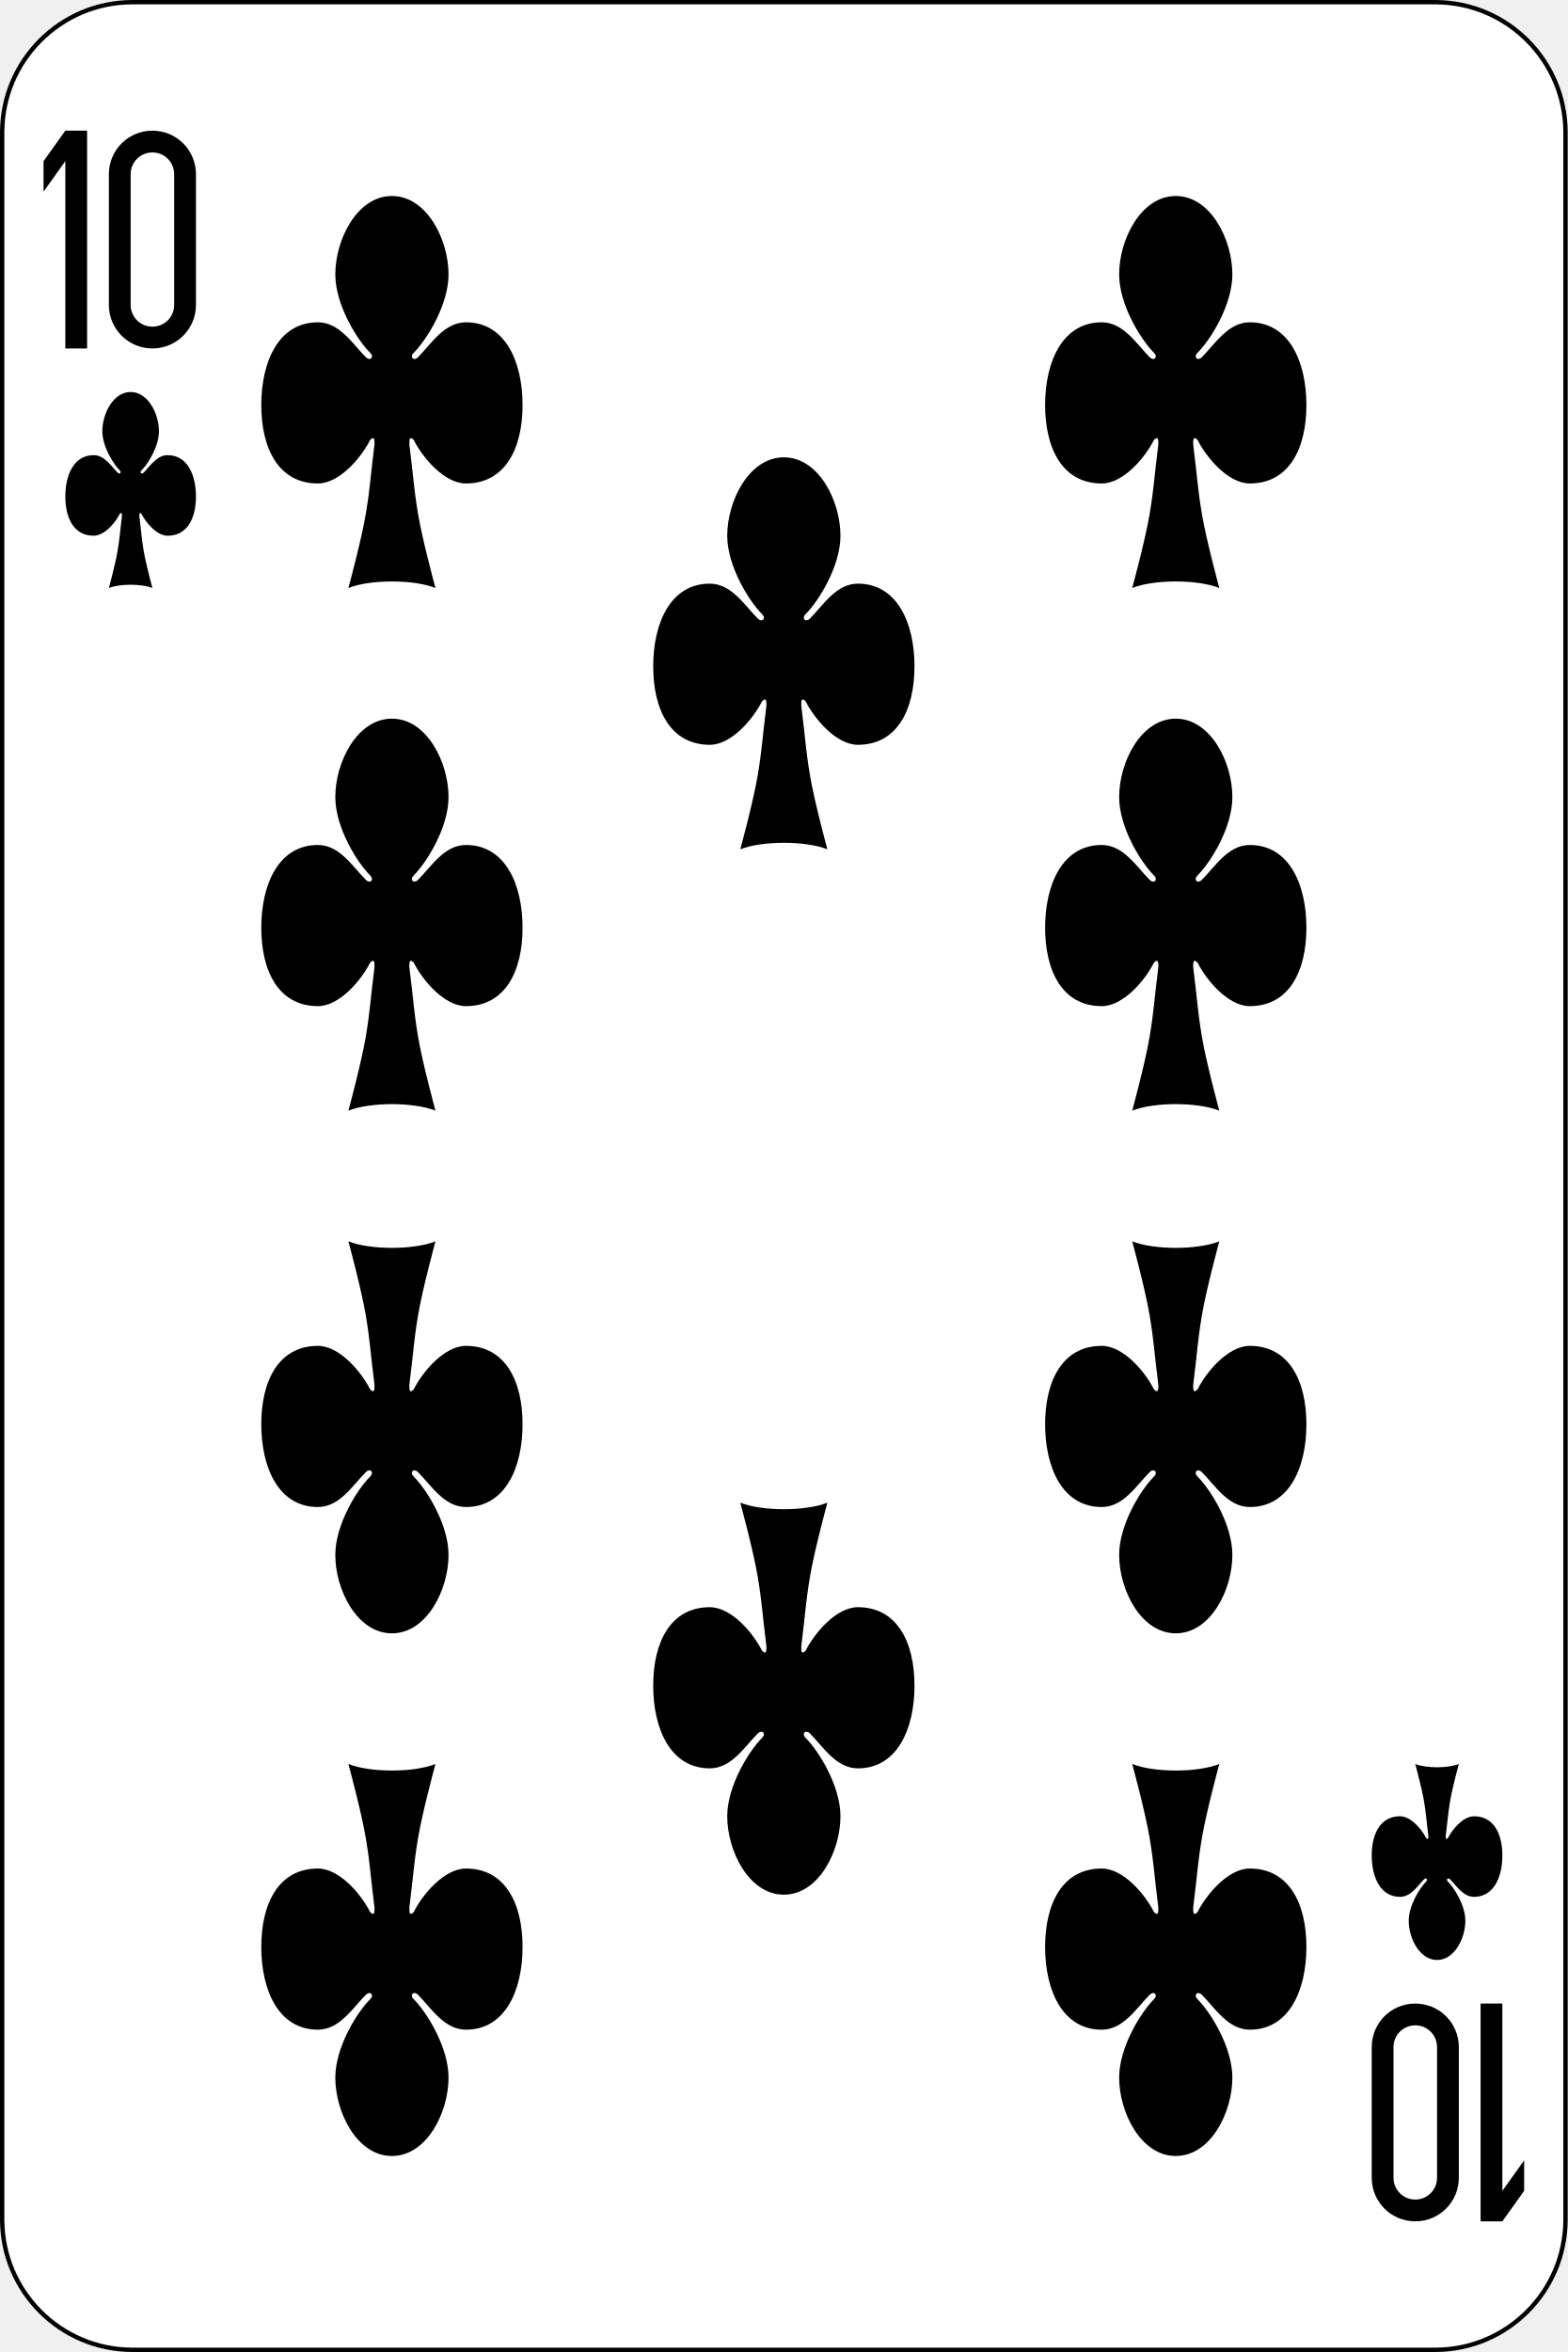
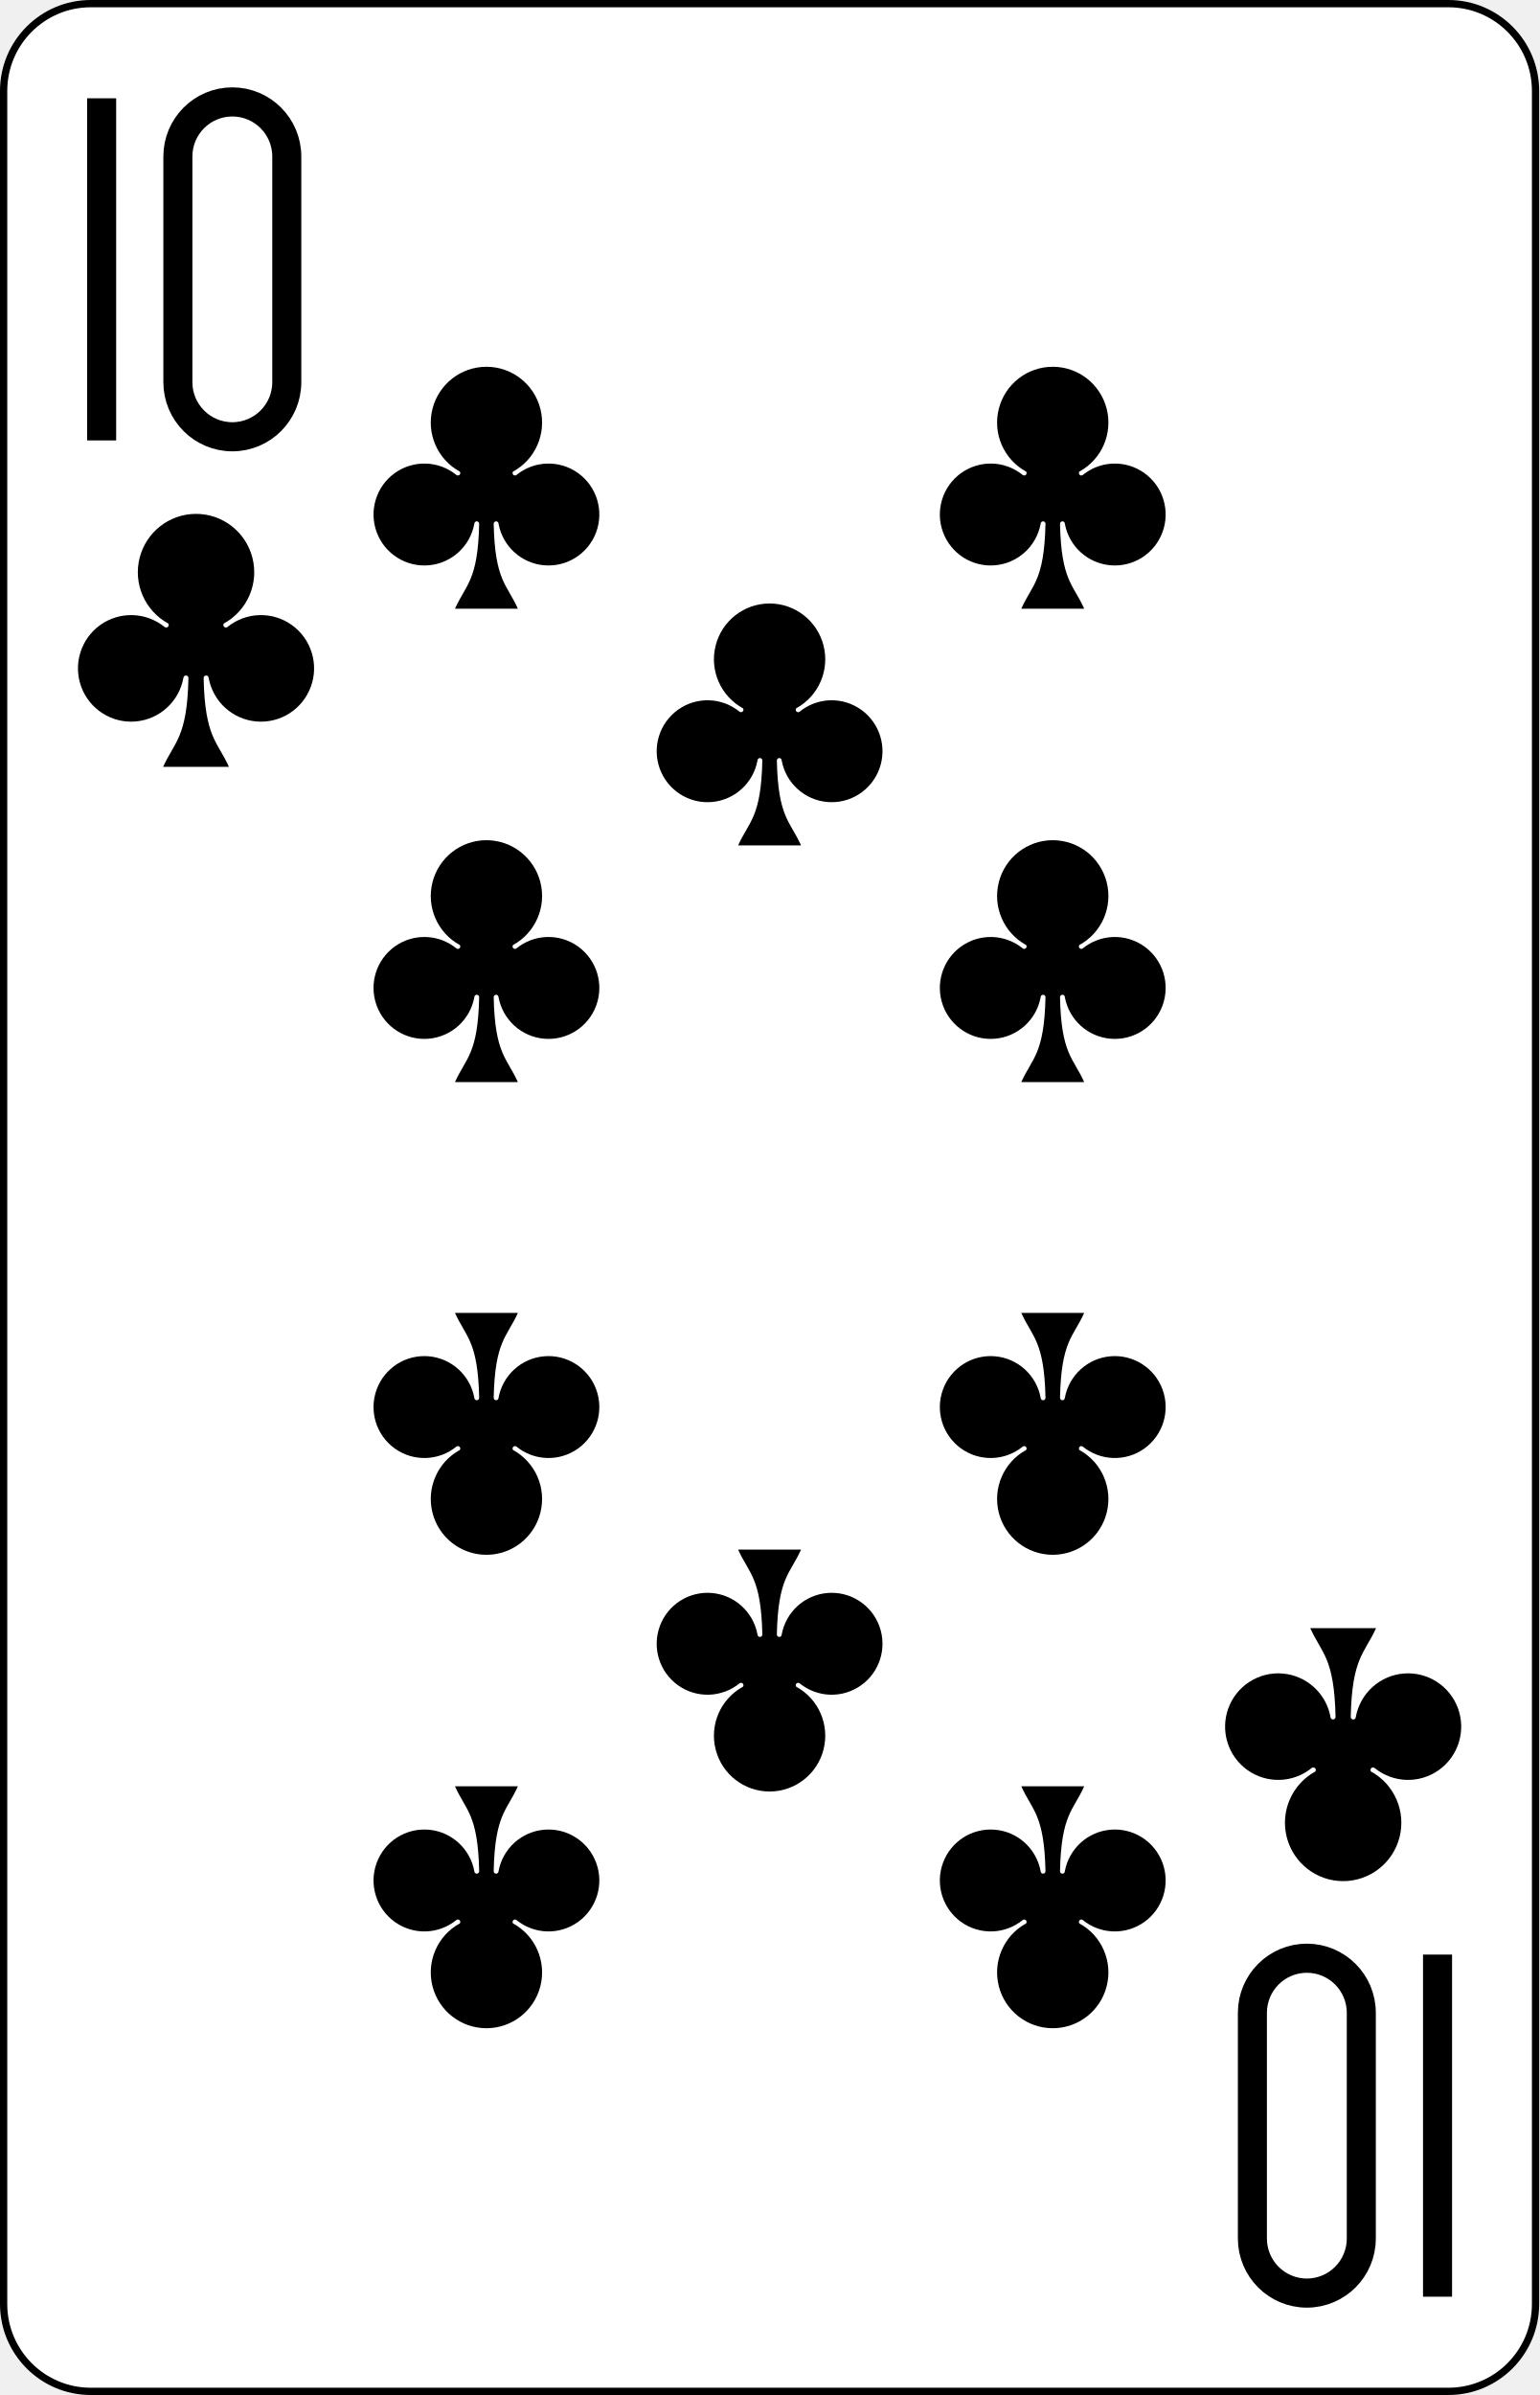
- <svg xmlns="http://www.w3.org/2000/svg" version="1.1" width="360" height="540" id="svg20298">
-   <defs id="defs20300">
-     </defs>
-   <g transform="translate(-151.4286,-248.0893)" id="layer1">
-     <g transform="translate(151.4286,-264.2729)" id="g3106">
-       <rect width="359" height="539" rx="29.944" ry="29.944" x="0.5" y="512.862" id="rect6472" style="fill:#ffffff;stroke:#000000;stroke-width:1" />
-       <g transform="translate(5,22.36218)" id="g3076" style="fill:#000000;fill-opacity:1">
-         <path d="m 10,80 -5,7 0,7 5,-7 0,43 5,0 0,-50 -5,0 z" transform="translate(0,440)" id="rect3156-5-0" style="fill:#000000;fill-opacity:1;stroke:none" />
-         <path d="m 30,520 c -5.54,0 -10,4.46 -10,10 l 0,30 c 0,5.54 4.46,10 10,10 5.54,0 10,-4.46 10,-10 l 0,-30 c 0,-5.54 -4.46,-10 -10,-10 z m 0,5 c 2.77,0 5,2.23 5,5 l 0,30 c 0,2.77 -2.23,5 -5,5 -2.77,0 -5,-2.23 -5,-5 l 0,-30 c 0,-2.77 2.23,-5 5,-5 z" id="rect3158-7-9" style="fill:#000000;fill-opacity:1;stroke:none" />
-       </g>
-       <g transform="matrix(-1,0,0,-1,355,1542.362)" id="g3076-0" style="fill:#000000;fill-opacity:1">
-         <path d="m 10,80 -5,7 0,7 5,-7 0,43 5,0 0,-50 -5,0 z" transform="translate(0,440)" id="rect3156-5-0-9" style="fill:#000000;fill-opacity:1;stroke:none" />
-         <path d="m 30,520 c -5.54,0 -10,4.46 -10,10 l 0,30 c 0,5.54 4.46,10 10,10 5.54,0 10,-4.46 10,-10 l 0,-30 c 0,-5.54 -4.46,-10 -10,-10 z m 0,5 c 2.77,0 5,2.23 5,5 l 0,30 c 0,2.77 -2.23,5 -5,5 -2.77,0 -5,-2.23 -5,-5 l 0,-30 c 0,-2.77 2.23,-5 5,-5 z" id="rect3158-7-9-4" style="fill:#000000;fill-opacity:1;stroke:none" />
-       </g>
-       <path d="m 32.5,630.362 c 1,2 3.5,5 6,5 4.5,0 6.5,-4 6.5,-9 0,-5 -2,-9.5 -6.5,-9.5 -2.5,0 -4,2.5 -5.5,4 -0.5,0.5 -1,0 -0.5,-0.5 1.5,-1.5 4,-5.5 4,-9 0,-4 -2.5,-9 -6.5,-9 -4,0 -6.5,5 -6.5,9 0,3.5 2.5,7.5 4,9 0.5,0.5 0,1 -0.5,0.5 -1.5,-1.5 -3,-4 -5.5,-4 -4.5,0 -6.5,4.5 -6.5,9.5 0,5 2,9 6.5,9 2.5,0 5,-3 6,-5 0.5,-0.5 0.5,0 0.5,0.5 -0.5,4 -0.5,5 -1,8 -0.5,3 -2,8.5 -2,8.5 2.5,-1 7.5,-1 10,0 0,0 -1.5,-5.5 -2,-8.5 -0.5,-3 -0.5,-4 -1,-8 0,-0.5 0,-1 0.5,-0.5 z" id="path3037-1" style="fill:#000000;fill-opacity:1;stroke:none" />
-       <path d="m 332.5,934.362 c 1,-2 3.5,-5 6,-5 4.5,0 6.5,4 6.5,9 0,5 -2,9.5 -6.5,9.5 -2.5,0 -4,-2.5 -5.5,-4 -0.5,-0.5 -1,0 -0.5,0.5 1.5,1.5 4,5.5 4,9 0,4 -2.5,9 -6.5,9 -4,0 -6.5,-5 -6.5,-9 0,-3.5 2.5,-7.5 4,-9 0.5,-0.5 0,-1 -0.5,-0.5 -1.5,1.5 -3,4 -5.5,4 -4.5,0 -6.5,-4.5 -6.5,-9.5 0,-5 2,-9 6.5,-9 2.5,0 5,3 6,5 0.5,0.5 0.5,0 0.5,-0.5 -0.5,-4 -0.5,-5 -1,-8 -0.5,-3 -2,-8.5 -2,-8.5 2.5,1 7.5,1 10,0 0,0 -1.5,5.5 -2,8.5 -0.5,3 -0.5,4 -1,8 0,0.5 0,1 0.5,0.5 z" id="path3037-1-1" style="fill:#000000;fill-opacity:1;stroke:none" />
-       <path d="m 95,613.362 c 2,4 7,10 12,10 9,0 13,-8 13,-18 0,-10 -4,-19 -13,-19 -5,0 -8,5 -11,8 -1,1 -2,0 -1,-1 3,-3 8,-11 8,-18 0,-8 -5,-18 -13,-18 -8,0 -13,10 -13,18 0,7 5,15 8,18 1,1 0,2 -1,1 -3,-3 -6,-8 -11,-8 -9,0 -13,9 -13,19 0,10 4,18 13,18 5,0 10,-6 12,-10 1,-1 1,0 1,1 -1,8 -1,10 -2,16 -1,6 -4,17 -4,17 5,-2 15,-2 20,0 0,0 -3,-11 -4,-17 -1,-6 -1,-8 -2,-16 0,-1 0,-2 1,-1 z" id="path3037" style="fill:#000000;fill-opacity:1;stroke:none" />
-       <path d="m 275,613.362 c 2,4 7,10 12,10 9,0 13,-8 13,-18 0,-10 -4,-19 -13,-19 -5,0 -8,5 -11,8 -1,1 -2,0 -1,-1 3,-3 8,-11 8,-18 0,-8 -5,-18 -13,-18 -8,0 -13,10 -13,18 0,7 5,15 8,18 1,1 0,2 -1,1 -3,-3 -6,-8 -11,-8 -9,0 -13,9 -13,19 0,10 4,18 13,18 5,0 10,-6 12,-10 1,-1 1,0 1,1 -1,8 -1,10 -2,16 -1,6 -4,17 -4,17 5,-2 15,-2 20,0 0,0 -3,-11 -4,-17 -1,-6 -1,-8 -2,-16 0,-1 0,-2 1,-1 z" id="path3037-7" style="fill:#000000;fill-opacity:1;stroke:none" />
-       <path d="m 185,673.362 c 2,4 7,10 12,10 9,0 13,-8 13,-18 0,-10 -4,-19 -13,-19 -5,0 -8,5 -11,8 -1,1 -2,0 -1,-1 3,-3 8,-11 8,-18 0,-8 -5,-18 -13,-18 -8,0 -13,10 -13,18 0,7 5,15 8,18 1,1 0,2 -1,1 -3,-3 -6,-8 -11,-8 -9,0 -13,9 -13,19 0,10 4,18 13,18 5,0 10,-6 12,-10 1,-1 1,0 1,1 -1,8 -1,10 -2,16 -1,6 -4,17 -4,17 5,-2 15,-2 20,0 0,0 -3,-11 -4,-17 -1,-6 -1,-8 -2,-16 0,-1 0,-2 1,-1 z" id="path3037-4" style="fill:#000000;fill-opacity:1;stroke:none" />
-       <path d="m 95,733.362 c 2,4 7,10 12,10 9,0 13,-8 13,-18 0,-10 -4,-19 -13,-19 -5,0 -8,5 -11,8 -1,1 -2,0 -1,-1 3,-3 8,-11 8,-18 0,-8 -5,-18 -13,-18 -8,0 -13,10 -13,18 0,7 5,15 8,18 1,1 0,2 -1,1 -3,-3 -6,-8 -11,-8 -9,0 -13,9 -13,19 0,10 4,18 13,18 5,0 10,-6 12,-10 1,-1 1,0 1,1 -1,8 -1,10 -2,16 -1,6 -4,17 -4,17 5,-2 15,-2 20,0 0,0 -3,-11 -4,-17 -1,-6 -1,-8 -2,-16 0,-1 0,-2 1,-1 z" id="path3037-0" style="fill:#000000;fill-opacity:1;stroke:none" />
-       <path d="m 275,733.362 c 2,4 7,10 12,10 9,0 13,-8 13,-18 0,-10 -4,-19 -13,-19 -5,0 -8,5 -11,8 -1,1 -2,0 -1,-1 3,-3 8,-11 8,-18 0,-8 -5,-18 -13,-18 -8,0 -13,10 -13,18 0,7 5,15 8,18 1,1 0,2 -1,1 -3,-3 -6,-8 -11,-8 -9,0 -13,9 -13,19 0,10 4,18 13,18 5,0 10,-6 12,-10 1,-1 1,0 1,1 -1,8 -1,10 -2,16 -1,6 -4,17 -4,17 5,-2 15,-2 20,0 0,0 -3,-11 -4,-17 -1,-6 -1,-8 -2,-16 0,-1 0,-2 1,-1 z" id="path3037-9" style="fill:#000000;fill-opacity:1;stroke:none" />
-       <path d="m 95,831.362 c 2,-4 7,-10 12,-10 9,0 13,8 13,18 0,10 -4,19 -13,19 -5,0 -8,-5 -11,-8 -1,-1 -2,0 -1,1 3,3 8,11 8,18 0,8 -5,18 -13,18 -8,0 -13,-10 -13,-18 0,-7 5,-15 8,-18 1,-1 0,-2 -1,-1 -3,3 -6,8 -11,8 -9,0 -13,-9 -13,-19 0,-10 4,-18 13,-18 5,0 10,6 12,10 1,1 1,0 1,-1 -1,-8 -1,-10 -2,-16 -1,-6 -4,-17 -4,-17 5,2 15,2 20,0 0,0 -3,11 -4,17 -1,6 -1,8 -2,16 0,1 0,2 1,1 z" id="path3037-488" style="fill:#000000;fill-opacity:1;stroke:none" />
-       <path d="m 275,831.362 c 2,-4 7,-10 12,-10 9,0 13,8 13,18 0,10 -4,19 -13,19 -5,0 -8,-5 -11,-8 -1,-1 -2,0 -1,1 3,3 8,11 8,18 0,8 -5,18 -13,18 -8,0 -13,-10 -13,-18 0,-7 5,-15 8,-18 1,-1 0,-2 -1,-1 -3,3 -6,8 -11,8 -9,0 -13,-9 -13,-19 0,-10 4,-18 13,-18 5,0 10,6 12,10 1,1 1,0 1,-1 -1,-8 -1,-10 -2,-16 -1,-6 -4,-17 -4,-17 5,2 15,2 20,0 0,0 -3,11 -4,17 -1,6 -1,8 -2,16 0,1 0,2 1,1 z" id="path3037-2" style="fill:#000000;fill-opacity:1;stroke:none" />
-       <path d="m 185,891.362 c 2,-4 7,-10 12,-10 9,0 13,8 13,18 0,10 -4,19 -13,19 -5,0 -8,-5 -11,-8 -1,-1 -2,0 -1,1 3,3 8,11 8,18 0,8 -5,18 -13,18 -8,0 -13,-10 -13,-18 0,-7 5,-15 8,-18 1,-1 0,-2 -1,-1 -3,3 -6,8 -11,8 -9,0 -13,-9 -13,-19 0,-10 4,-18 13,-18 5,0 10,6 12,10 1,1 1,0 1,-1 -1,-8 -1,-10 -2,-16 -1,-6 -4,-17 -4,-17 5,2 15,2 20,0 0,0 -3,11 -4,17 -1,6 -1,8 -2,16 0,1 0,2 1,1 z" id="path3037-45" style="fill:#000000;fill-opacity:1;stroke:none" />
-       <path d="m 95,951.362 c 2,-4 7,-10 12,-10 9,0 13,8 13,18 0,10 -4,19 -13,19 -5,0 -8,-5 -11,-8 -1,-1 -2,0 -1,1 3,3 8,11 8,18 0,8 -5,18 -13,18 -8,0 -13,-10 -13,-18 0,-7 5,-15 8,-18 1,-1 0,-2 -1,-1 -3,3 -6,8 -11,8 -9,0 -13,-9 -13,-19 0,-10 4,-18 13,-18 5,0 10,6 12,10 1,1 1,0 1,-1 -1,-8 -1,-10 -2,-16 -1,-6 -4,-17 -4,-17 5,2 15,2 20,0 0,0 -3,11 -4,17 -1,6 -1,8 -2,16 0,1 0,2 1,1 z" id="path3037-5" style="fill:#000000;fill-opacity:1;stroke:none" />
-       <path d="m 275,951.362 c 2,-4 7,-10 12,-10 9,0 13,8 13,18 0,10 -4,19 -13,19 -5,0 -8,-5 -11,-8 -1,-1 -2,0 -1,1 3,3 8,11 8,18 0,8 -5,18 -13,18 -8,0 -13,-10 -13,-18 0,-7 5,-15 8,-18 1,-1 0,-2 -1,-1 -3,3 -6,8 -11,8 -9,0 -13,-9 -13,-19 0,-10 4,-18 13,-18 5,0 10,6 12,10 1,1 1,0 1,-1 -1,-8 -1,-10 -2,-16 -1,-6 -4,-17 -4,-17 5,2 15,2 20,0 0,0 -3,11 -4,17 -1,6 -1,8 -2,16 0,1 0,2 1,1 z" id="path3037-17" style="fill:#000000;fill-opacity:1;stroke:none" />
-     </g>
+ <svg xmlns="http://www.w3.org/2000/svg" xmlns:xlink="http://www.w3.org/1999/xlink" class="card" face="TC" height="3.5in" preserveAspectRatio="none" viewBox="-106 -164.5 212 329" width="2.25in">
+   <defs>
+     <symbol id="SCT" viewBox="-600 -600 1200 1200" preserveAspectRatio="xMinYMid">
+       <path d="M30 150C35 385 85 400 130 500L-130 500C-85 400 -35 385 -30 150A10 10 0 0 0 -50 150A210 210 0 1 1 -124 -51A10 10 0 0 0 -110 -65A230 230 0 1 1 110 -65A10 10 0 0 0 124 -51A210 210 0 1 1 50 150A10 10 0 0 0 30 150Z" fill="black" />
+     </symbol>
+     <symbol id="VCT" viewBox="-500 -500 1000 1000" preserveAspectRatio="xMinYMid">
+       <path d="M-260 430L-260 -430M-50 0L-50 -310A150 150 0 0 1 250 -310L250 310A150 150 0 0 1 -50 310Z" stroke="black" stroke-width="80" stroke-linecap="square" stroke-miterlimit="1.5" fill="none" />
+     </symbol>
+   </defs>
+   <rect width="211" height="328" x="-105.5" y="-164" rx="12" ry="12" fill="white" stroke="black" />
+   <use xlink:href="#VCT" height="50" width="50" x="-104" y="-152.5" />
+   <use xlink:href="#SCT" height="41.827" width="41.827" x="-99.913" y="-97.5" />
+   <use xlink:href="#SCT" height="40" width="40" x="-59.001" y="-117.551" />
+   <use xlink:href="#SCT" height="40" width="40" x="19.001" y="-117.551" />
+   <use xlink:href="#SCT" height="40" width="40" x="-59.001" y="-52.517" />
+   <use xlink:href="#SCT" height="40" width="40" x="19.001" y="-52.517" />
+   <use xlink:href="#SCT" height="40" width="40" x="-20" y="-85.034" />
+   <g transform="rotate(180)">
+     <use xlink:href="#VCT" height="50" width="50" x="-104" y="-152.5" />
+     <use xlink:href="#SCT" height="41.827" width="41.827" x="-99.913" y="-97.5" />
+     <use xlink:href="#SCT" height="40" width="40" x="-59.001" y="-117.551" />
+     <use xlink:href="#SCT" height="40" width="40" x="19.001" y="-117.551" />
+     <use xlink:href="#SCT" height="40" width="40" x="-59.001" y="-52.517" />
+     <use xlink:href="#SCT" height="40" width="40" x="19.001" y="-52.517" />
+     <use xlink:href="#SCT" height="40" width="40" x="-20" y="-85.034" />
  </g>
</svg>
